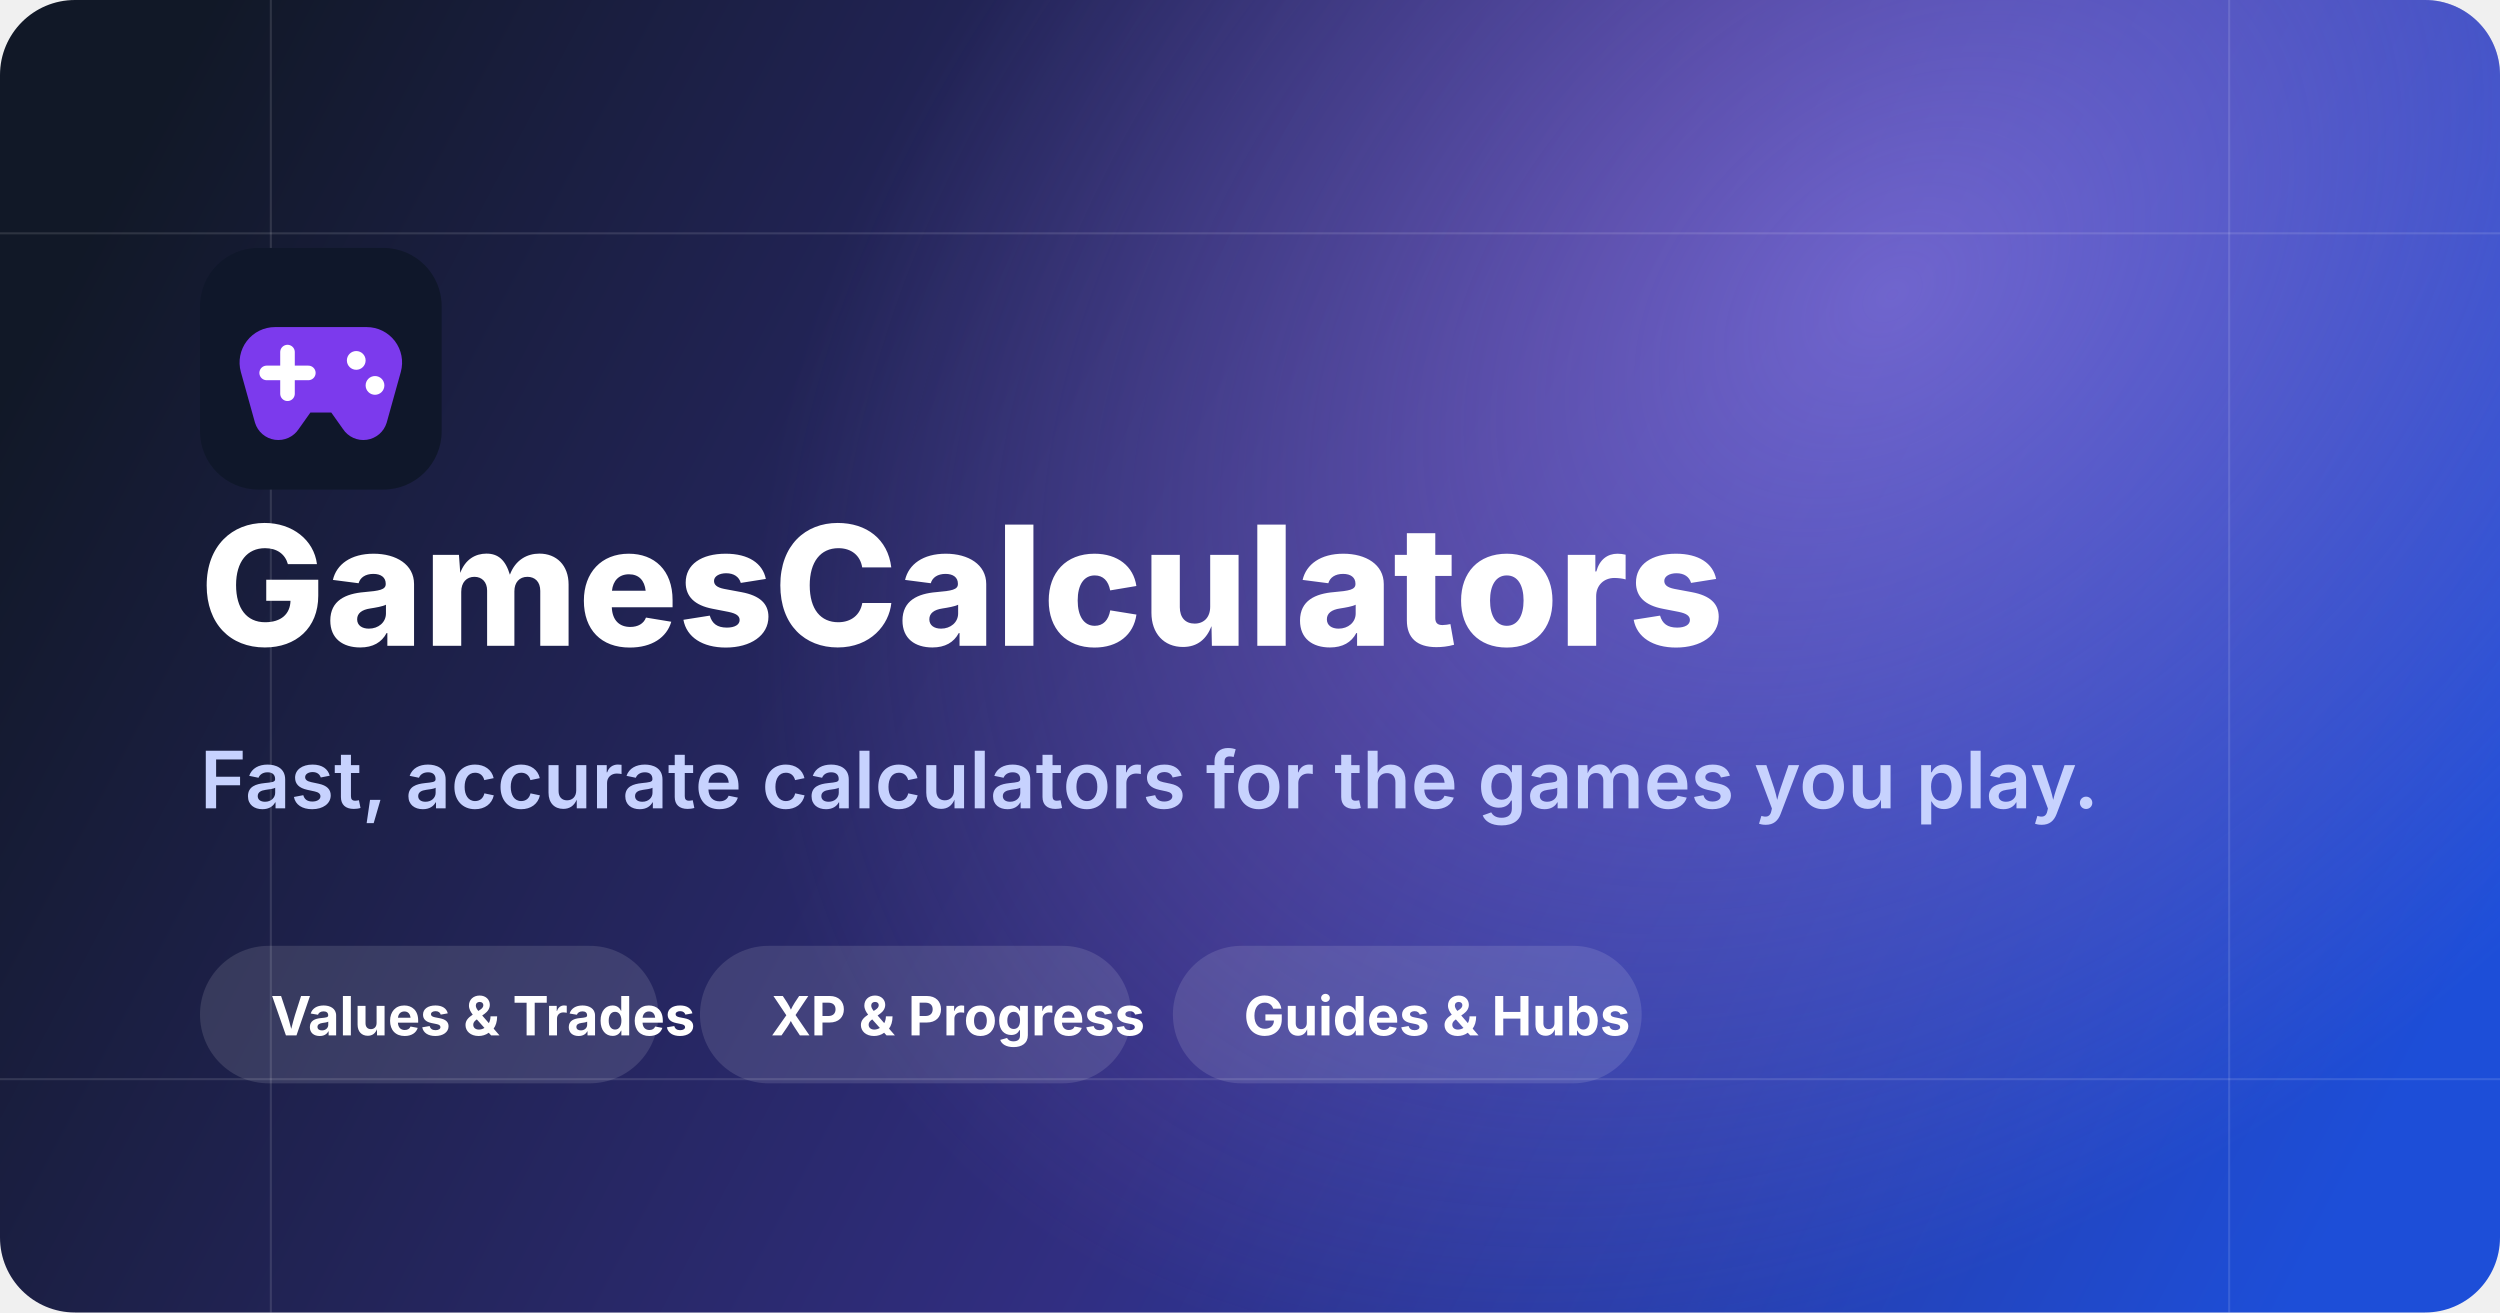
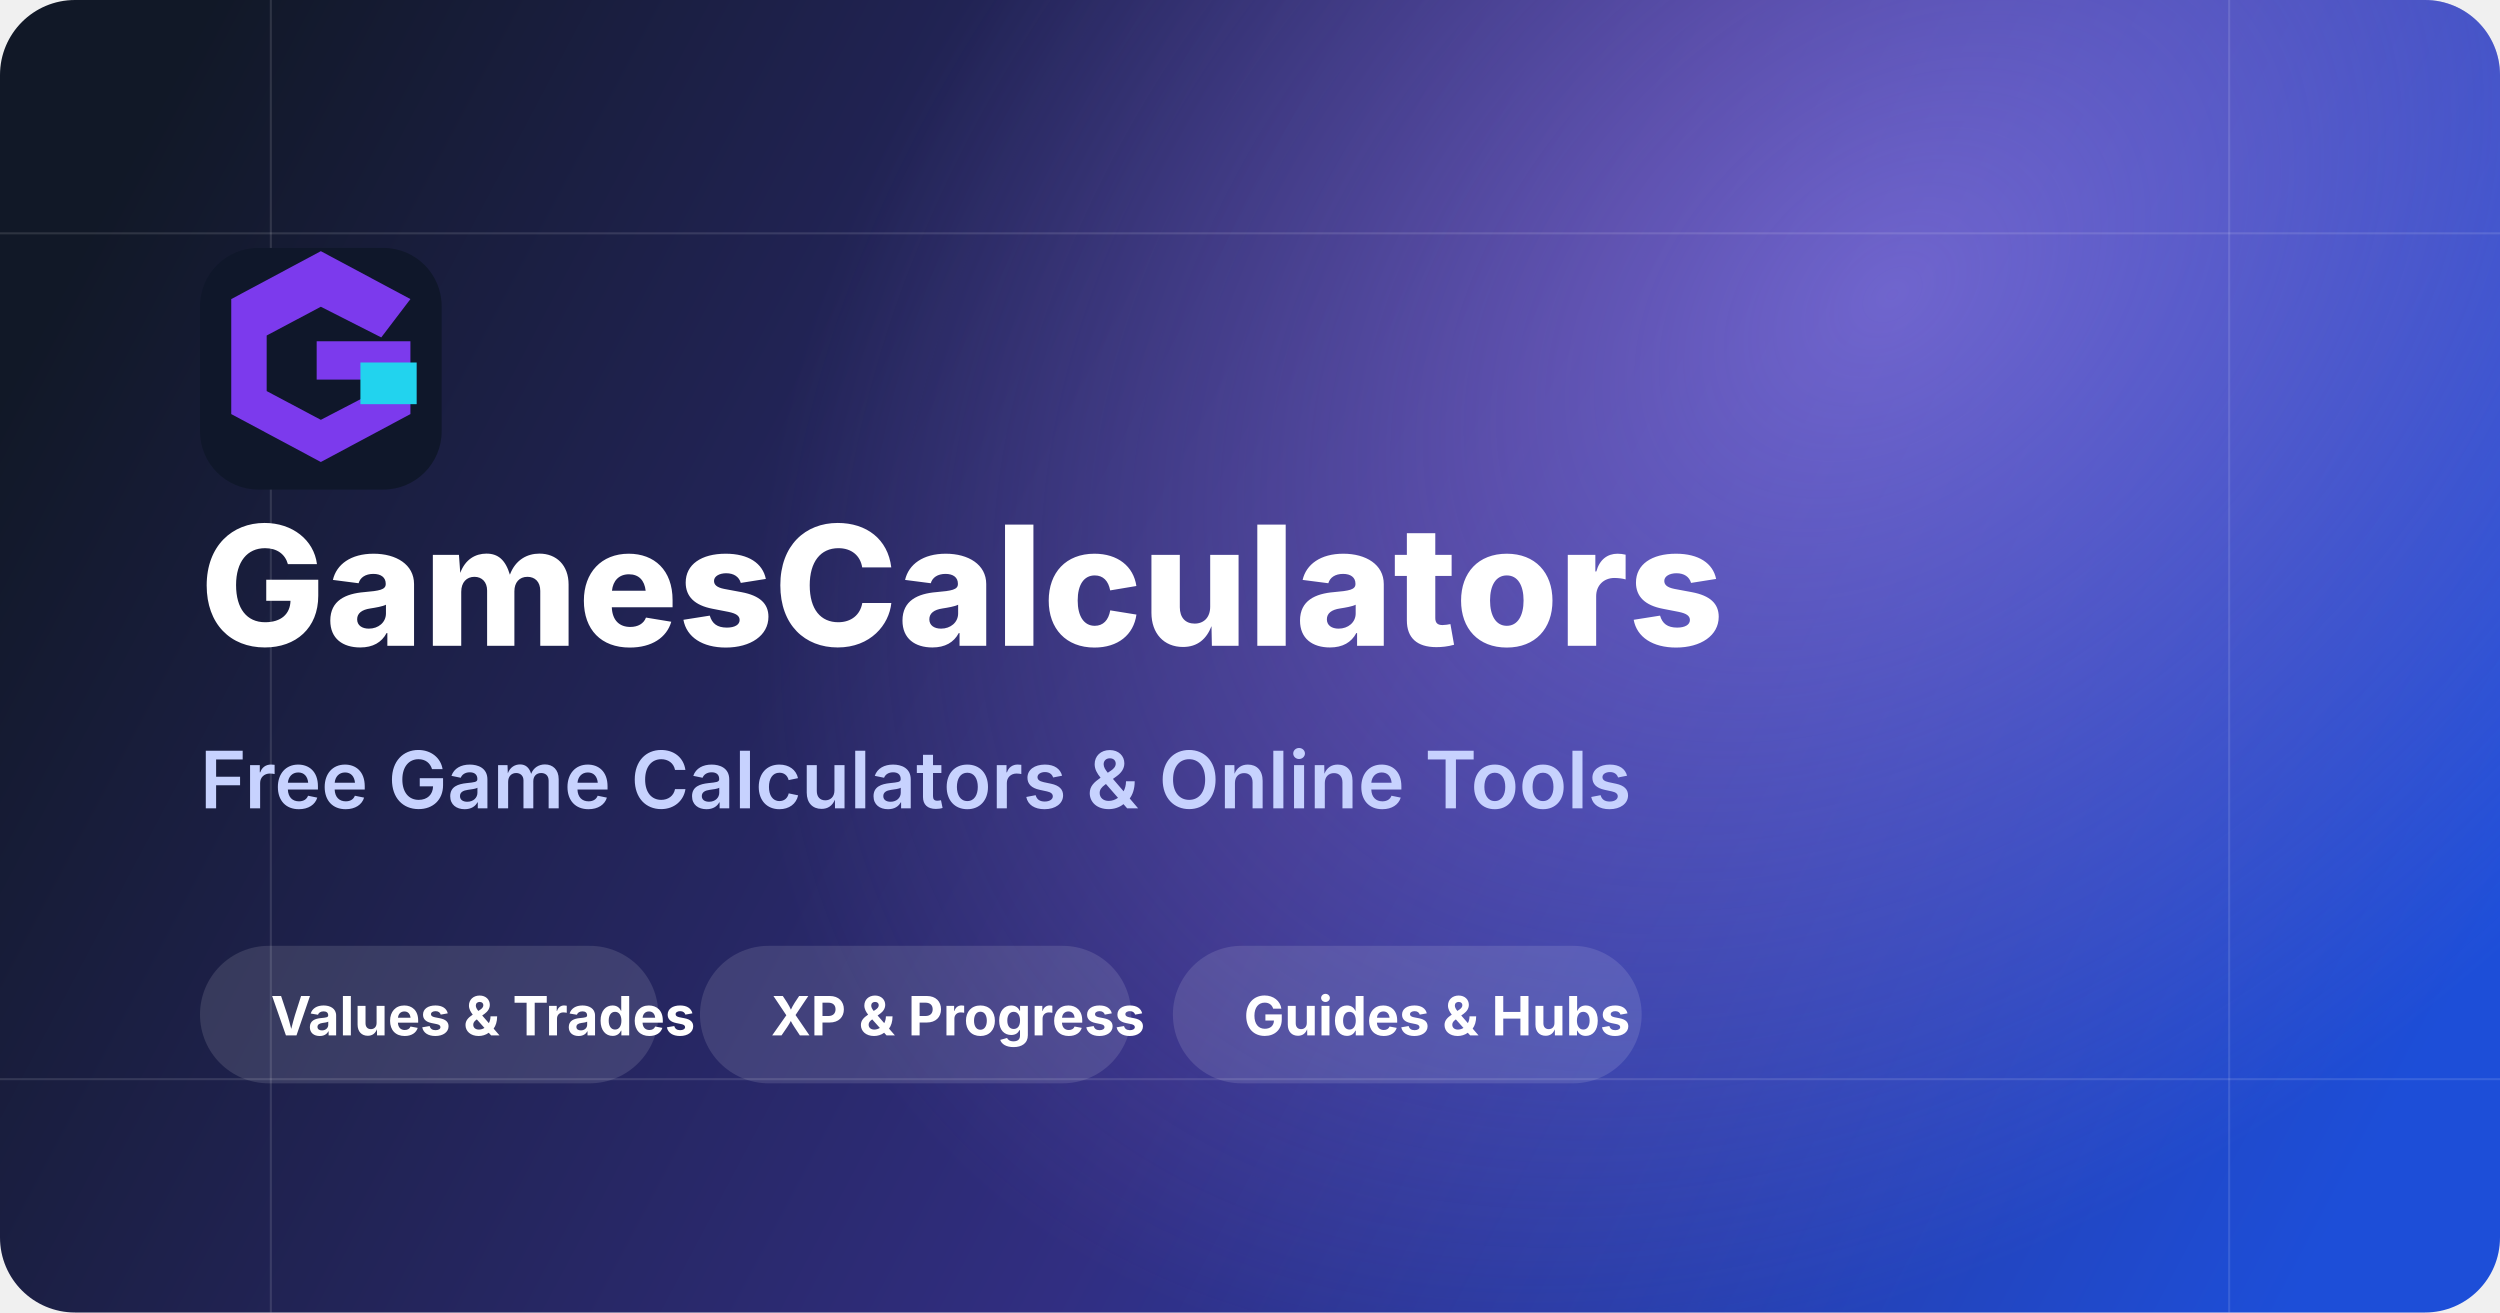
<svg xmlns="http://www.w3.org/2000/svg" width="1200" height="630" viewBox="0 0 1200 630">
  <defs>
    <linearGradient id="bg" x1="80" y1="40" x2="1120" y2="590" gradientUnits="userSpaceOnUse">
      <stop stop-color="#111827" />
      <stop offset="0.55" stop-color="#312e81" />
      <stop offset="1" stop-color="#1d4ed8" />
    </linearGradient>
    <radialGradient id="glow" cx="0" cy="0" r="1" gradientTransform="translate(910 140) rotate(140) scale(620 430)" gradientUnits="userSpaceOnUse">
      <stop stop-color="#a78bfa" stop-opacity=".55" />
      <stop offset="1" stop-color="#a78bfa" stop-opacity="0" />
    </radialGradient>
  </defs>
  <rect width="1200" height="630" rx="36" fill="url(#bg)" />
  <rect width="1200" height="630" rx="36" fill="url(#glow)" />
  <g fill="none" stroke="#fff" stroke-opacity=".12">
    <path d="M0 112h1200M0 518h1200" />
    <path d="M130 0v630M1070 0v630" />
  </g>
  <g transform="translate(96 119)">
    <rect width="116" height="116" rx="28" fill="#0f172a" />
-     <path d="M36 38h44a17 17 0 0 1 16.4 21.5l-6.8 24.4a11.7 11.7 0 0 1-21 3L63 79H53l-5.6 7.9a11.7 11.7 0 0 1-21-3l-6.8-24.4A17 17 0 0 1 36 38Z" fill="#7c3aed" />
-     <path d="M42 50v20M32 60h20" stroke="#fff" stroke-width="7" stroke-linecap="round" />
-     <circle cx="75" cy="54" r="4.5" fill="#fff" />
-     <circle cx="84" cy="66" r="4.5" fill="#fff" />
+     <path d="M58 18 101 43 87 63 58 47 32 62v29l26 15 23-13v-8H56V65h45v38l-43 25-43-25V43l43-25Z" fill="#7c3aed" transform="translate(0 -15) scale(1 .92)" />
+     <path d="M77 55h27v20H77z" fill="#22d3ee" />
  </g>
  <text x="96" y="310" fill="#fff" font-family="Inter,Segoe UI,Arial,sans-serif" font-size="80" font-weight="800">GamesCalculators</text>
-   <text x="96" y="388" fill="#c7d2fe" font-family="Inter,Segoe UI,Arial,sans-serif" font-size="38" font-weight="600">Fast, accurate calculators for the games you play.</text>
+   <text x="96" y="388" fill="#c7d2fe" font-family="Inter,Segoe UI,Arial,sans-serif" font-size="38" font-weight="600">Free Game Calculators &amp; Online Tools</text>
  <g transform="translate(96 454)" font-family="Inter,Segoe UI,Arial,sans-serif" font-size="26" font-weight="700">
    <rect width="220" height="66" rx="33" fill="#fff" fill-opacity=".12" />
    <text x="34" y="43" fill="#fff">Values &amp; Trades</text>
    <rect x="240" width="207" height="66" rx="33" fill="#fff" fill-opacity=".12" />
    <text x="274" y="43" fill="#fff">XP &amp; Progress</text>
    <rect x="467" width="225" height="66" rx="33" fill="#fff" fill-opacity=".12" />
    <text x="501" y="43" fill="#fff">Guides &amp; Hubs</text>
  </g>
</svg>
